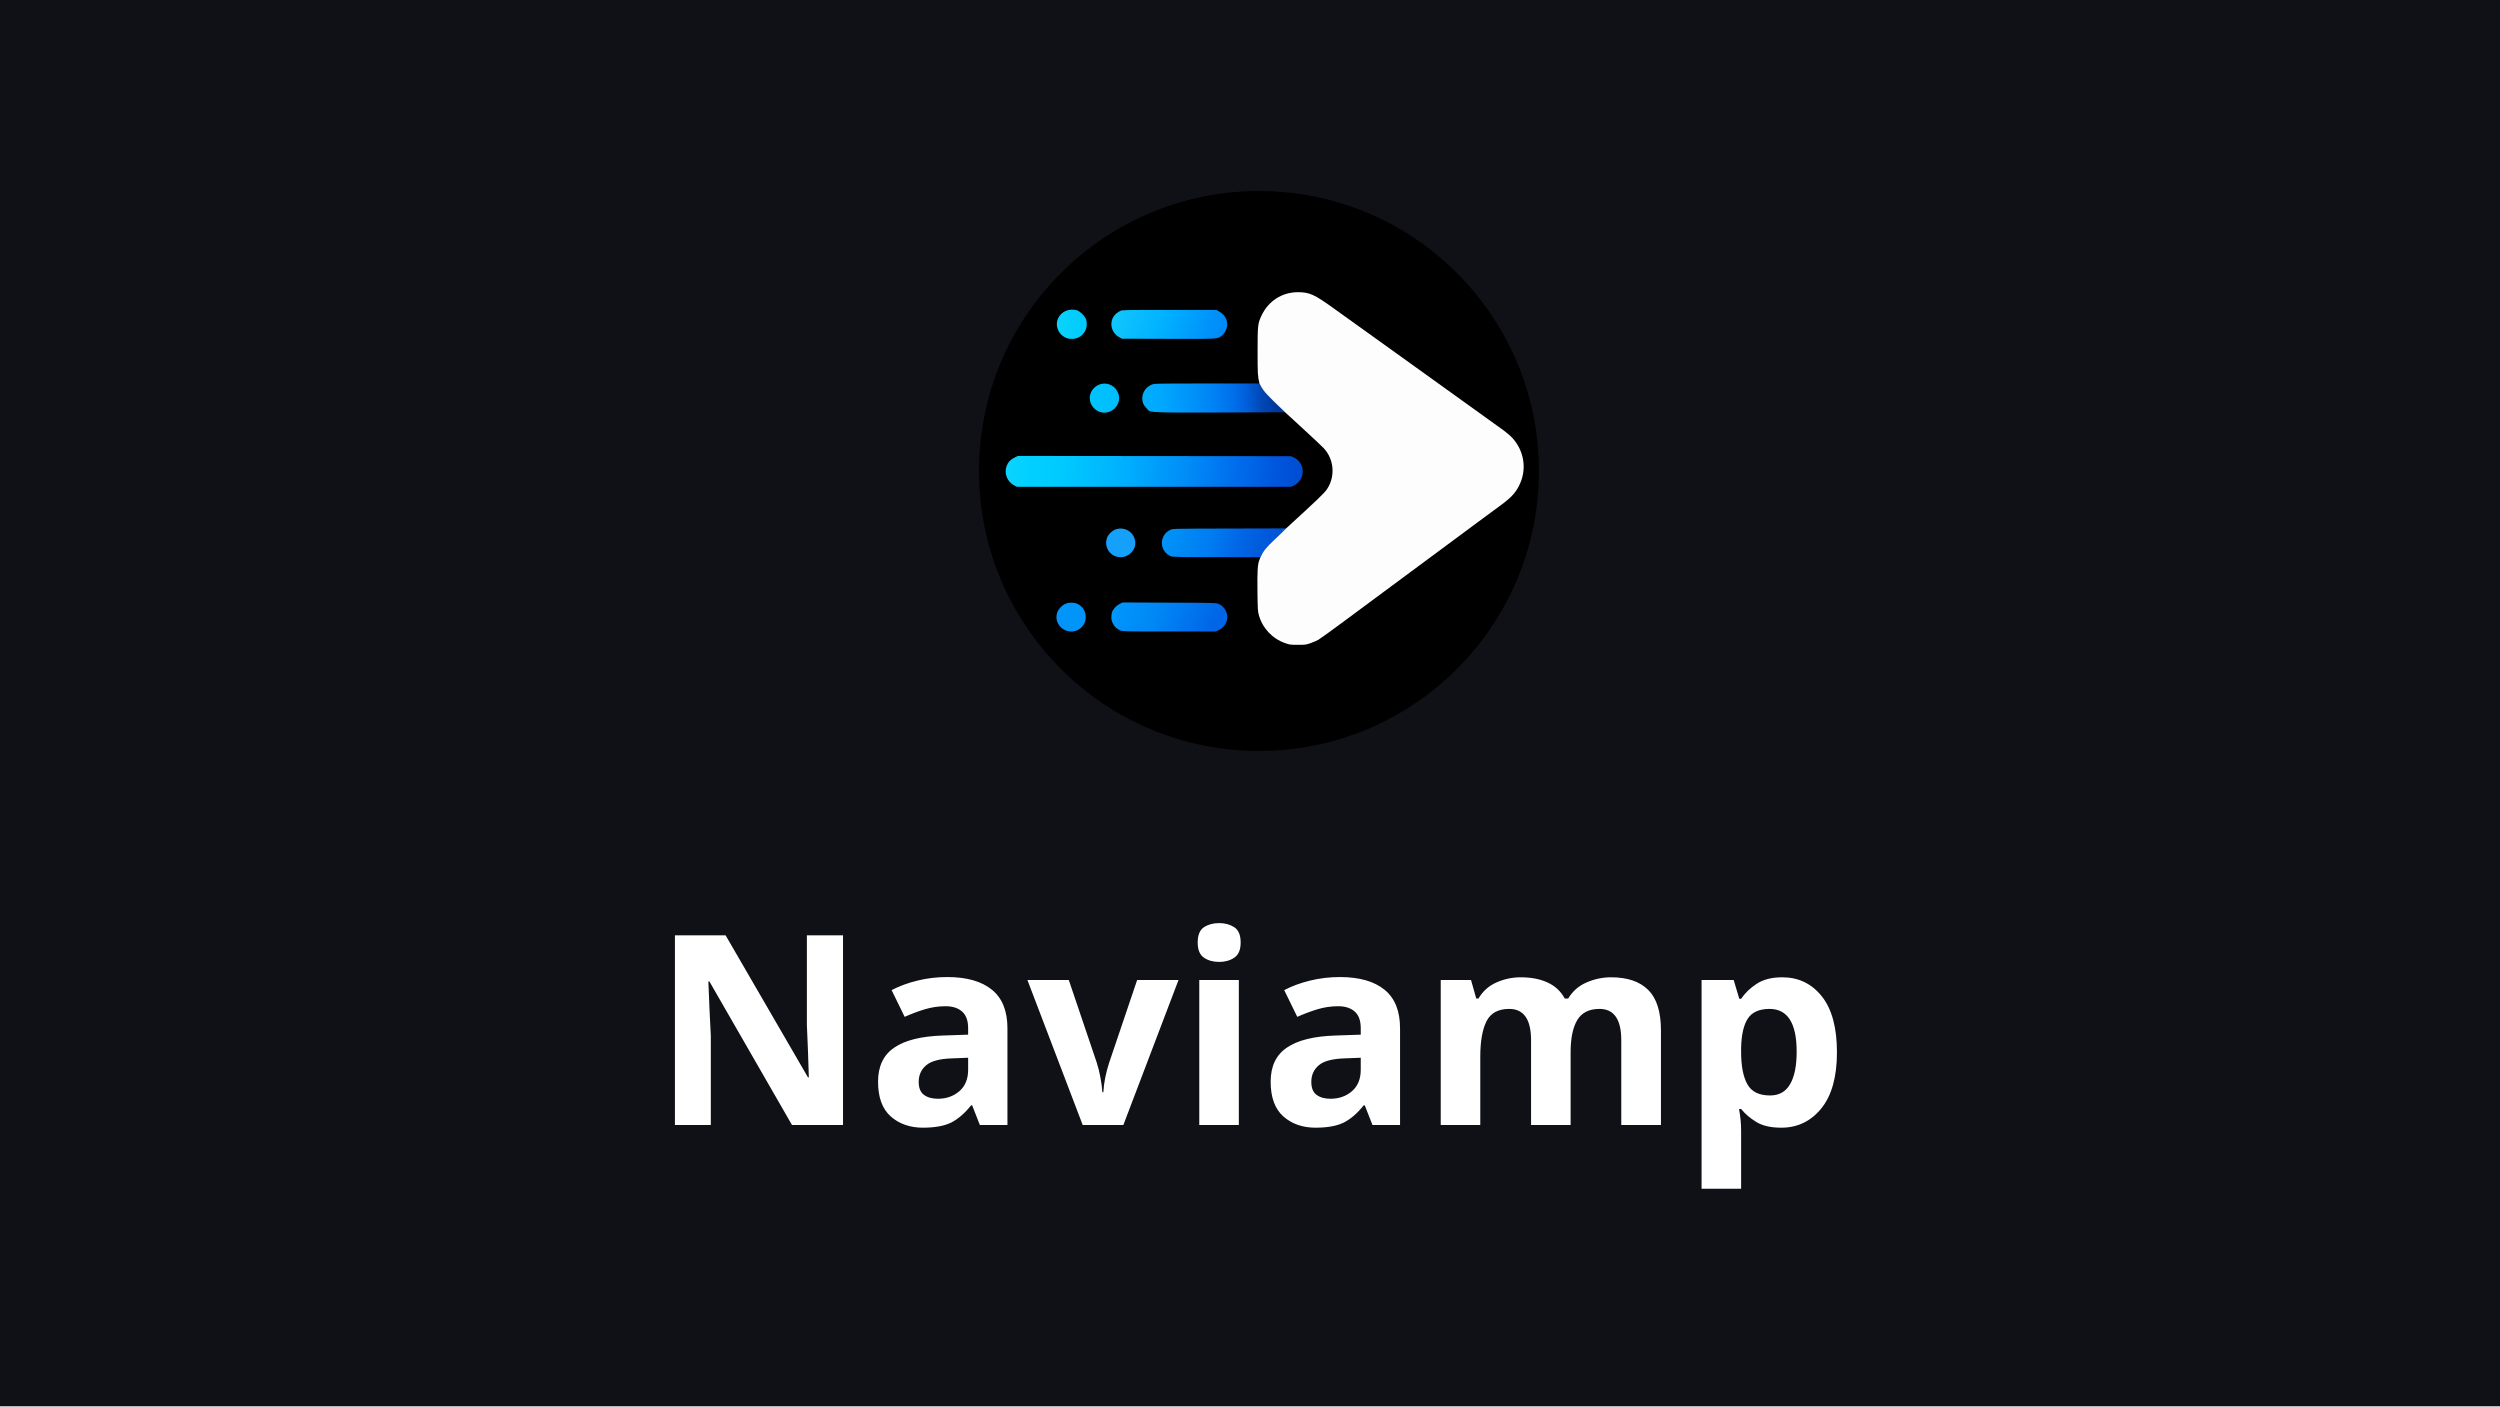
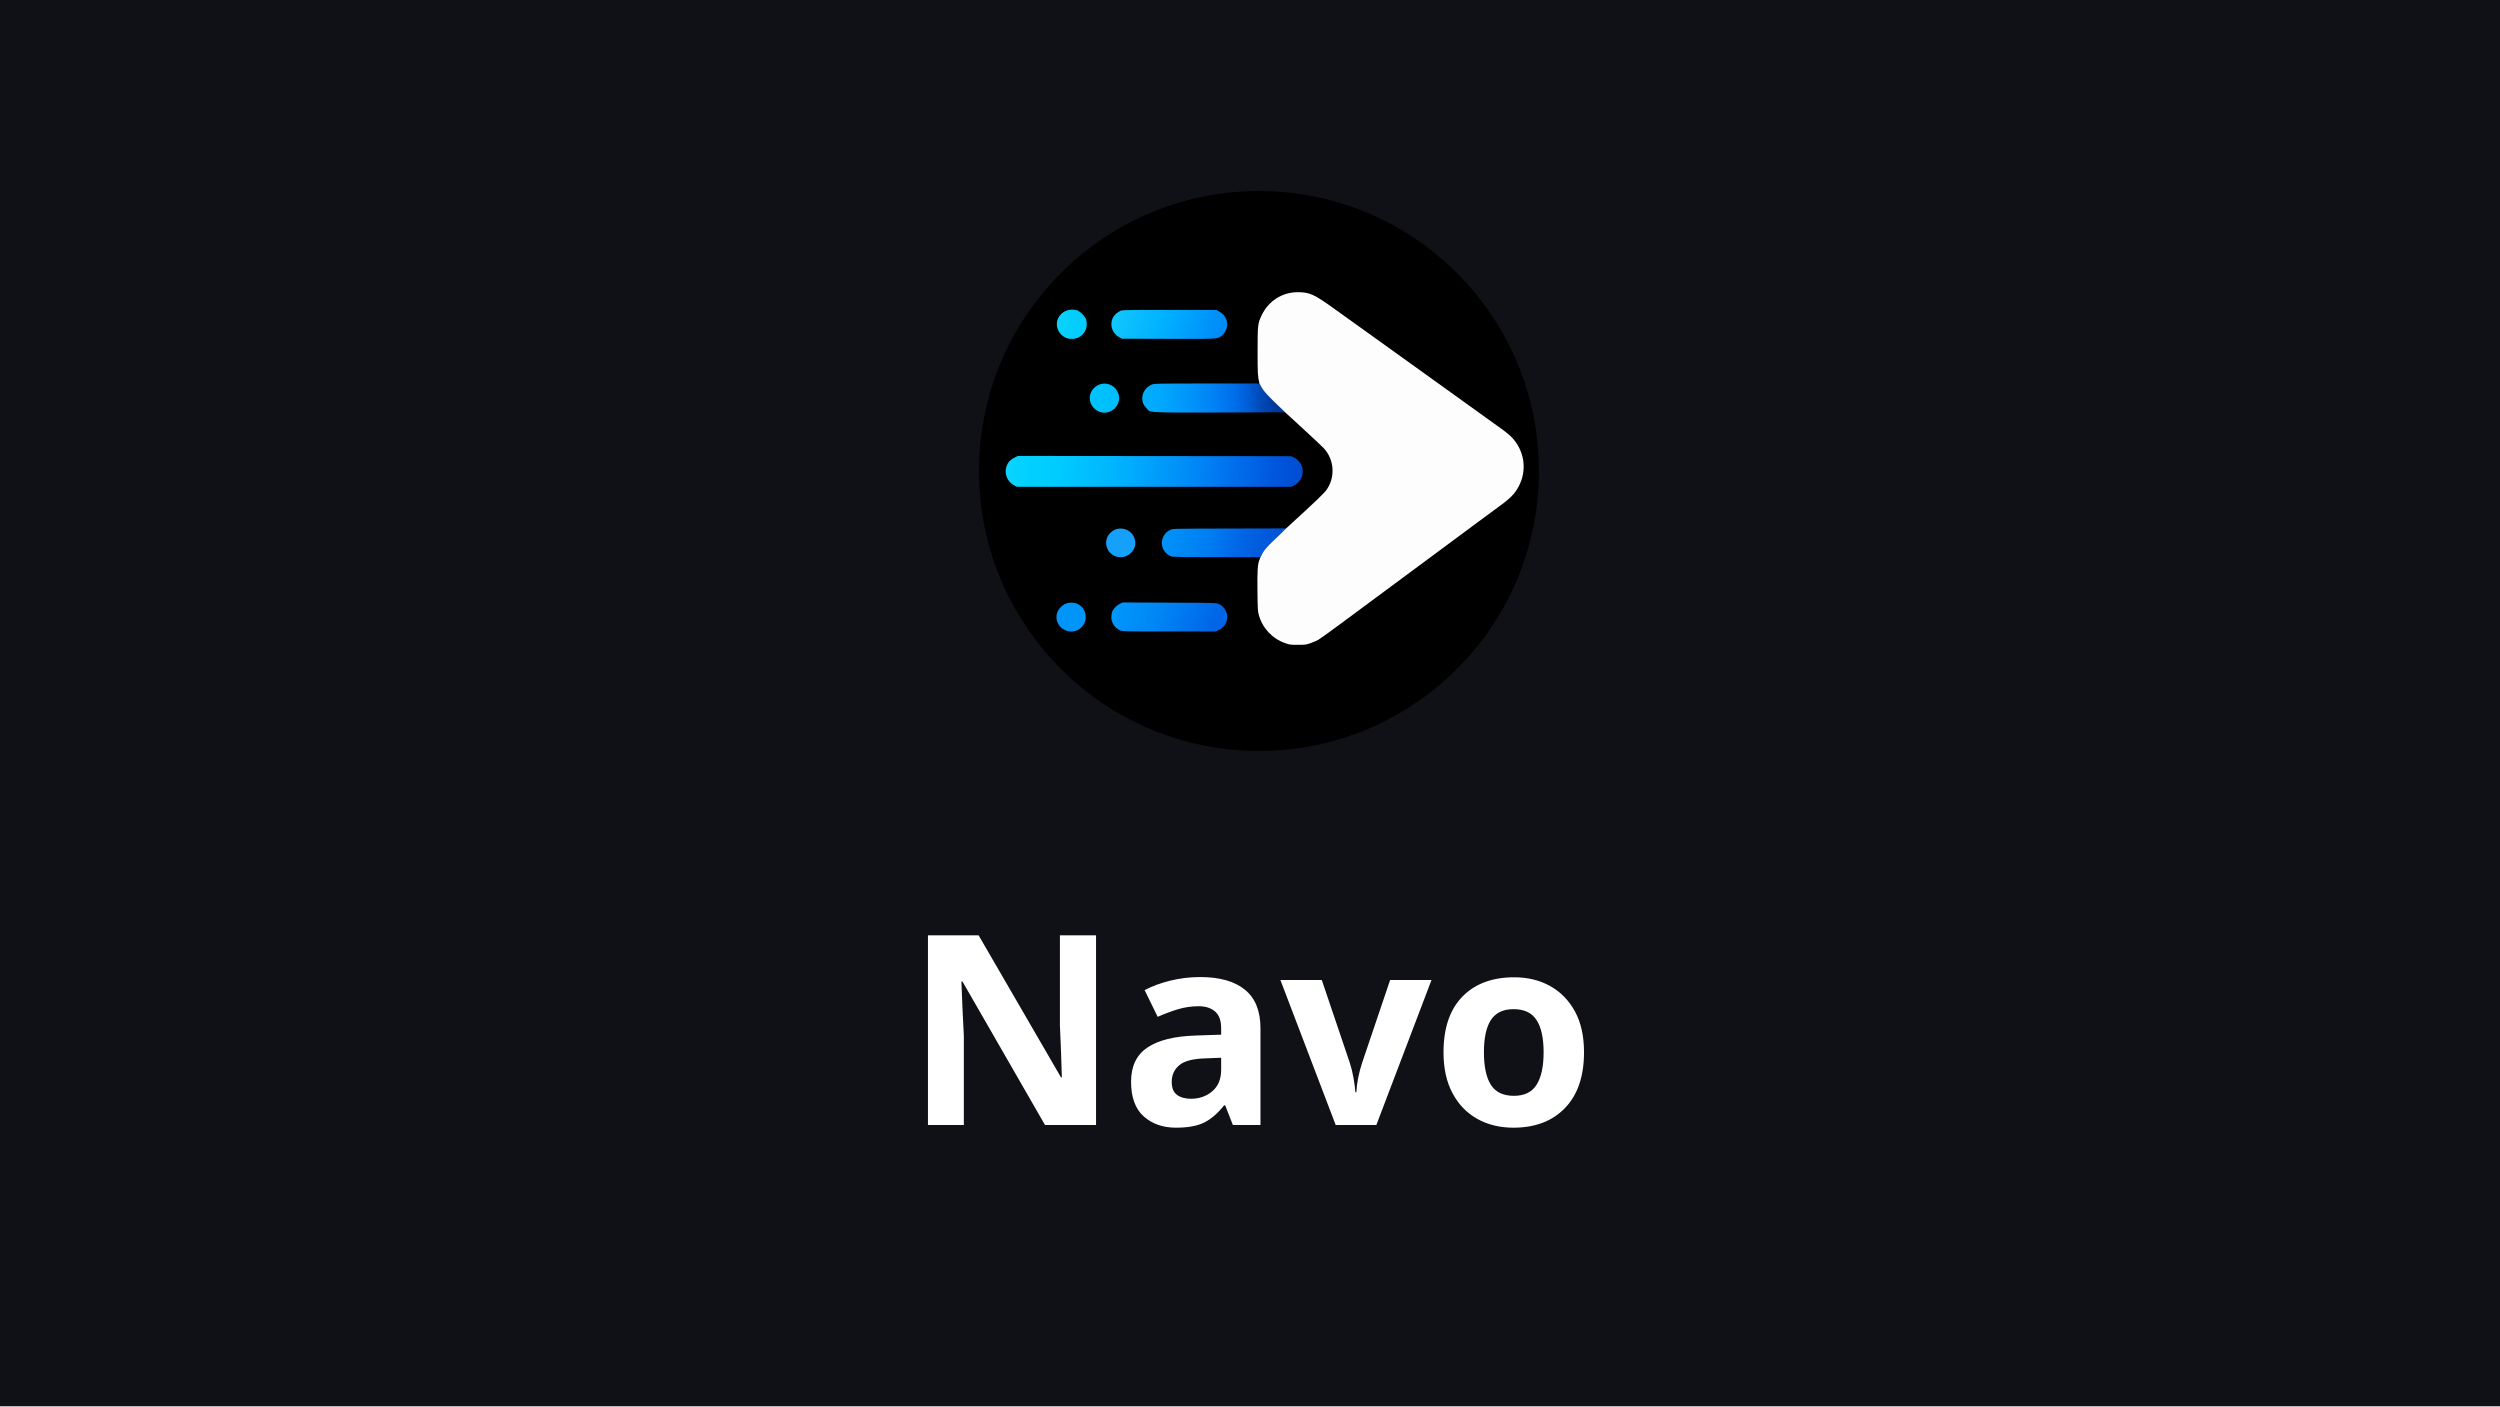
<svg xmlns="http://www.w3.org/2000/svg" width="320" height="180" viewBox="0 0 320 180">
  <rect width="320" height="180" fill="#101116" />
  <svg width="84" height="84" viewBox="0 0 1254 1254" style="fill-rule:evenodd" version="1.1" id="svg51" x="118" y="18">
    <defs id="defs40">
      <linearGradient id="grad_2" x1="227.323" y1="24.344" x2="783.233" y2="83.875" gradientUnits="userSpaceOnUse">
        <stop offset="0" stop-color="rgb(10,211,254)" id="stop1" />
        <stop offset="0.091" stop-color="rgb(0,208,255)" id="stop2" />
        <stop offset="0.182" stop-color="rgb(0,202,255)" id="stop3" />
        <stop offset="0.318" stop-color="rgb(0,186,253)" id="stop4" />
        <stop offset="0.409" stop-color="rgb(0,174,254)" id="stop5" />
        <stop offset="0.636" stop-color="rgb(0,136,246)" id="stop6" />
        <stop offset="0.773" stop-color="rgb(0,110,236)" id="stop7" />
        <stop offset="0.818" stop-color="rgb(0,103,232)" id="stop8" />
        <stop offset="0.909" stop-color="rgb(0,87,221)" id="stop9" />
        <stop offset="0.955" stop-color="rgb(0,81,215)" id="stop10" />
        <stop offset="1" stop-color="rgb(0,77,211)" id="stop11" />
      </linearGradient>
      <linearGradient id="grad_3" x1="186.484" y1="-35.306" x2="237.547" y2="-44.974" gradientUnits="userSpaceOnUse">
        <stop offset="0" stop-color="rgb(10,211,254)" id="stop12" />
        <stop offset="1" stop-color="rgb(0,202,254)" id="stop13" />
      </linearGradient>
      <linearGradient id="grad_5" x1="195.9" y1="-46.12" x2="244.781" y2="-57.628" gradientUnits="userSpaceOnUse">
        <stop offset="0" stop-color="rgb(0,196,254)" id="stop14" />
        <stop offset="1" stop-color="rgb(0,188,252)" id="stop15" />
      </linearGradient>
      <linearGradient id="grad_8" x1="628.078" y1="255.334" x2="816.987" y2="332.132" gradientUnits="userSpaceOnUse">
        <stop offset="0" stop-color="rgb(0,151,251)" id="stop16" />
        <stop offset="0.364" stop-color="rgb(0,136,246)" id="stop17" />
        <stop offset="0.909" stop-color="rgb(0,102,231)" id="stop18" />
        <stop offset="1" stop-color="rgb(0,101,230)" id="stop19" />
      </linearGradient>
      <linearGradient id="grad_7" x1="432.68" y1="155.691" x2="626.749" y2="225.523" gradientUnits="userSpaceOnUse">
        <stop offset="0" stop-color="rgb(16,199,253)" id="stop20" />
        <stop offset="0.455" stop-color="rgb(0,176,254)" id="stop21" />
        <stop offset="0.864" stop-color="rgb(0,146,250)" id="stop22" />
        <stop offset="1" stop-color="rgb(0,138,245)" id="stop23" />
      </linearGradient>
      <linearGradient id="grad_9" x1="394.948" y1="-22.062" x2="653.249" y2="-36.492" gradientUnits="userSpaceOnUse">
        <stop offset="0" stop-color="rgb(0,175,253)" id="stop24" />
        <stop offset="0.136" stop-color="rgb(0,167,254)" id="stop25" />
        <stop offset="0.318" stop-color="rgb(0,150,250)" id="stop26" />
        <stop offset="0.5" stop-color="rgb(0,132,245)" id="stop27" />
        <stop offset="0.636" stop-color="rgb(0,114,236)" id="stop28" />
        <stop offset="0.682" stop-color="rgb(0,108,232)" id="stop29" />
        <stop offset="0.727" stop-color="rgb(0,100,224)" id="stop30" />
        <stop offset="0.773" stop-color="rgb(0,92,213)" id="stop31" />
        <stop offset="0.864" stop-color="rgb(0,73,182)" id="stop32" />
        <stop offset="0.955" stop-color="rgb(0,59,159)" id="stop33" />
        <stop offset="1" stop-color="rgb(0,55,156)" id="stop34" />
      </linearGradient>
      <linearGradient id="grad_10" x1="596.74" y1="126.776" x2="808.017" y2="171.662" gradientUnits="userSpaceOnUse">
        <stop offset="0" stop-color="rgb(0,147,249)" id="stop35" />
        <stop offset="0.091" stop-color="rgb(0,142,247)" id="stop36" />
        <stop offset="0.409" stop-color="rgb(0,124,242)" id="stop37" />
        <stop offset="0.636" stop-color="rgb(0,104,231)" id="stop38" />
        <stop offset="0.818" stop-color="rgb(0,93,222)" id="stop39" />
        <stop offset="1" stop-color="rgb(0,84,213)" id="stop40" />
      </linearGradient>
    </defs>
    <circle style="display:inline;fill:#000000;fill-opacity:1;fill-rule:evenodd" id="background-circle" cx="644.1" cy="631.275" r="535" />
    <path d="m 162.031,621.5 c 2.847,-7.389 7.146,-11.97 14.738,-15.705 2.233,-1.098 4.465,-2.197 6.698,-3.295 86.983,0.087 173.966,0.173 260.949,0.26 86.983,0.087 173.966,0.174 260.949,0.26 1.741,0.797 3.482,1.594 5.223,2.391 23.136,10.592 22.855,43.169 -0.466,53.952 -1.54,0.712 -3.081,1.425 -4.622,2.137 -87.333,0 -174.667,0 -262,0 -87.333,0 -174.667,0 -262,0 -1.708,-0.901 -3.416,-1.802 -5.123,-2.703 -13.582,-7.164 -19.764,-23.237 -14.346,-37.297 z" fill="url(#grad_2)" id="path41" style="display:inline" />
    <path d="m 260.077,340 c 6.101,-13.507 21.401,-20.163 36.307,-15.794 5.616,1.647 15.763,11.794 17.41,17.41 5.326,18.171 -6.438,35.838 -24.735,37.148 -8.773,0.627 -15.355,-1.512 -21.624,-7.03 -9.029,-7.948 -12.107,-21.221 -7.358,-31.734 z" fill="url(#grad_3)" id="path42" style="display:inline" />
    <path d="m 258.554,901.909 c 1.885,-6.121 8.653,-13.631 14.908,-16.543 7.171,-3.34 17.743,-3.309 24.411,0.07 9.664,4.897 15.127,13.773 15.127,24.579 0,8.781 -2.387,14.492 -8.568,20.499 -10.999,10.69 -29.464,9.918 -39.88,-1.667 -7.013,-7.8 -9.061,-16.997 -5.998,-26.938 z" fill="#0194f9" id="path43" style="display:inline" />
    <path d="m 323.584,480.207 c 7.262,-14.572 24.474,-20.199 38.476,-12.578 6.101,3.321 9.41,7.023 12.727,14.239 7.332,15.95 -4.606,35.565 -22.957,37.722 -21.345,2.509 -37.734,-20.343 -28.246,-39.383 z" fill="url(#grad_5)" id="path44" style="display:inline" />
    <path d="m 353.737,759.027 c 2.425,-6.873 10.604,-14.489 17.807,-16.583 17.253,-5.015 34.34,6.346 36.167,24.047 1.595,15.456 -11.652,29.475 -27.874,29.499 -19.407,0.029 -32.575,-18.619 -26.1,-36.963 z" fill="#15a0fc" id="path45" style="display:inline" />
    <path d="m 363.147,343.139 c 2.13,-7.401 7.316,-13.215 15.853,-17.771 3.343,-1.784 7.535,-1.868 93.5,-1.868 30,0 60,0 90,0 1.5,0.778 3,1.557 4.5,2.335 14.989,7.78 20.594,23.573 13.388,37.726 -1.882,3.698 -4.627,7.162 -7.272,9.18 -8.53,6.508 -5.504,6.33 -102.695,6.03 -29.307,-0.09 -58.614,-0.181 -87.921,-0.271 -1.713,-0.903 -3.425,-1.807 -5.138,-2.71 -11.937,-6.297 -17.874,-19.933 -14.215,-32.651 z" fill="url(#grad_7)" id="path46" style="display:inline" />
    <path d="m 363.212,901.372 c 1.909,-5.927 7.998,-12.67 14.322,-15.861 1.989,-1.004 3.977,-2.007 5.966,-3.011 29.833,0.115 59.667,0.23 89.5,0.345 87.468,0.337 89.608,0.391 94.279,2.386 10.033,4.284 17.75,17.243 16.351,27.454 -1.418,10.345 -7.021,18.166 -16.087,22.455 -2.014,0.953 -4.029,1.905 -6.043,2.858 -29.667,-0.007 -59.333,-0.014 -89,-0.021 -87.255,-0.021 -89.088,-0.061 -93.472,-2.049 -7.213,-3.272 -10.66,-6.505 -13.943,-13.074 -2.499,-5 -3.066,-7.331 -2.983,-12.264 0.056,-3.349 0.556,-7.498 1.11,-9.218 z" fill="url(#grad_8)" id="path47" style="display:inline" />
    <path d="m 694,519 c -280.996,1.149 -255.267,1.864 -264.479,-7.348 -3.68,-3.681 -5.739,-6.793 -6.995,-10.572 -4.911,-14.788 3.662,-31.089 18.7,-35.554 4.454,-1.323 18.342,-1.526 104.456,-1.526 33.106,0 66.212,0 99.318,0 0.75,1.395 1.5,2.789 2.25,4.184 6.239,11.6 11.552,17.375 46.75,50.816 z" fill="url(#grad_9)" id="path48" style="display:inline" />
    <path d="m 647,796 c -163.534,-0.043 -167.696,-0.133 -171.637,-1.922 -10.488,-4.763 -16.79,-14.192 -16.753,-25.069 0.038,-11.176 6.147,-20.69 16.301,-25.386 4.571,-2.115 4.987,-2.124 106.839,-2.373 34.083,-0.083 68.167,-0.167 102.25,-0.25 0.3,0.183 0.599,0.366 0.899,0.55 0.495,0.302 1.62,1.877 4.101,6.45 -4.845,4.583 -9.69,9.167 -14.535,13.75 C 657.349,777.941 653.044,783.31 647,796 Z" fill="url(#grad_10)" id="path49" style="display:inline" />
    <path d="m 684,741 c 4,0 8,0 12,0 -2.333,2.333 -4.667,4.667 -7,7 -2.481,-4.573 -3.606,-6.148 -4.101,-6.45 -0.3,-0.184 -0.599,-0.367 -0.899,-0.55 z" fill="#005de3" id="path51" style="display:inline" />
    <path d="m 696,741 c 61.269,-56.068 73.179,-67.516 78.285,-75.251 16.083,-24.362 13.362,-56.988 -6.518,-78.158 C 764.32,583.92 746.312,566.986 727.75,549.959 716.5,539.639 705.25,529.32 694,519 658.802,485.559 653.489,479.784 647.25,468.184 646.5,466.789 645.75,465.395 645,464 c -3.285,-13.608 -3.5,-20.095 -3.5,-60 0,-50.827 0.343,-54.165 7.083,-68.84 13.113,-28.557 39.633,-45.709 70.417,-45.542 22.063,0.119 31.011,4.243 69.5,32.026 15.95,11.514 44.075,31.687 62.5,44.829 18.425,13.142 43.85,31.373 56.5,40.514 12.65,9.141 37.4,26.918 55,39.505 33.141,23.702 99.19,71.183 149.25,107.288 5.63,4.065 13.1,10.521 16.59,14.346 21.82,23.902 27.63,57.212 15.08,86.313 -7.39,17.101 -16.25,27.058 -38.42,43.146 -7.43,5.389 -27.45,20.147 -44.5,32.797 -38,28.191 -57.87,42.923 -75.5,55.964 -7.425,5.493 -17.55,12.993 -22.5,16.667 -4.95,3.673 -33.3,24.664 -63,46.645 -29.7,21.981 -72.37,53.583 -94.822,70.227 -22.453,16.645 -43.438,31.796 -46.635,33.669 -3.197,1.874 -10.027,4.868 -15.178,6.653 -8.946,3.1 -10.036,3.246 -24.365,3.246 -14.31,0 -15.428,-0.149 -24.304,-3.226 -24.611,-8.531 -43.531,-28.792 -50.383,-53.953 -1.928,-7.082 -2.157,-11.051 -2.567,-44.6 -0.481,-39.357 0.305,-52.026 3.766,-60.694 0.662,-1.66 1.325,-3.32 1.988,-4.98 6.044,-12.69 10.349,-18.059 27.465,-34.25 4.845,-4.583 9.69,-9.167 14.535,-13.75 2.333,-2.333 4.667,-4.667 7,-7 z" fill="#fdfdfd" id="path50" style="display:inline;fill-rule:evenodd" />
  </svg>
-   <text x="160" y="144" text-anchor="middle" font-family="sans-serif" font-size="34" font-weight="600" fill="#ffffff">Naviamp</text>
+   <text x="160" y="144" text-anchor="middle" font-family="sans-serif" font-size="34" font-weight="600" fill="#ffffff">Navo</text>
</svg>
